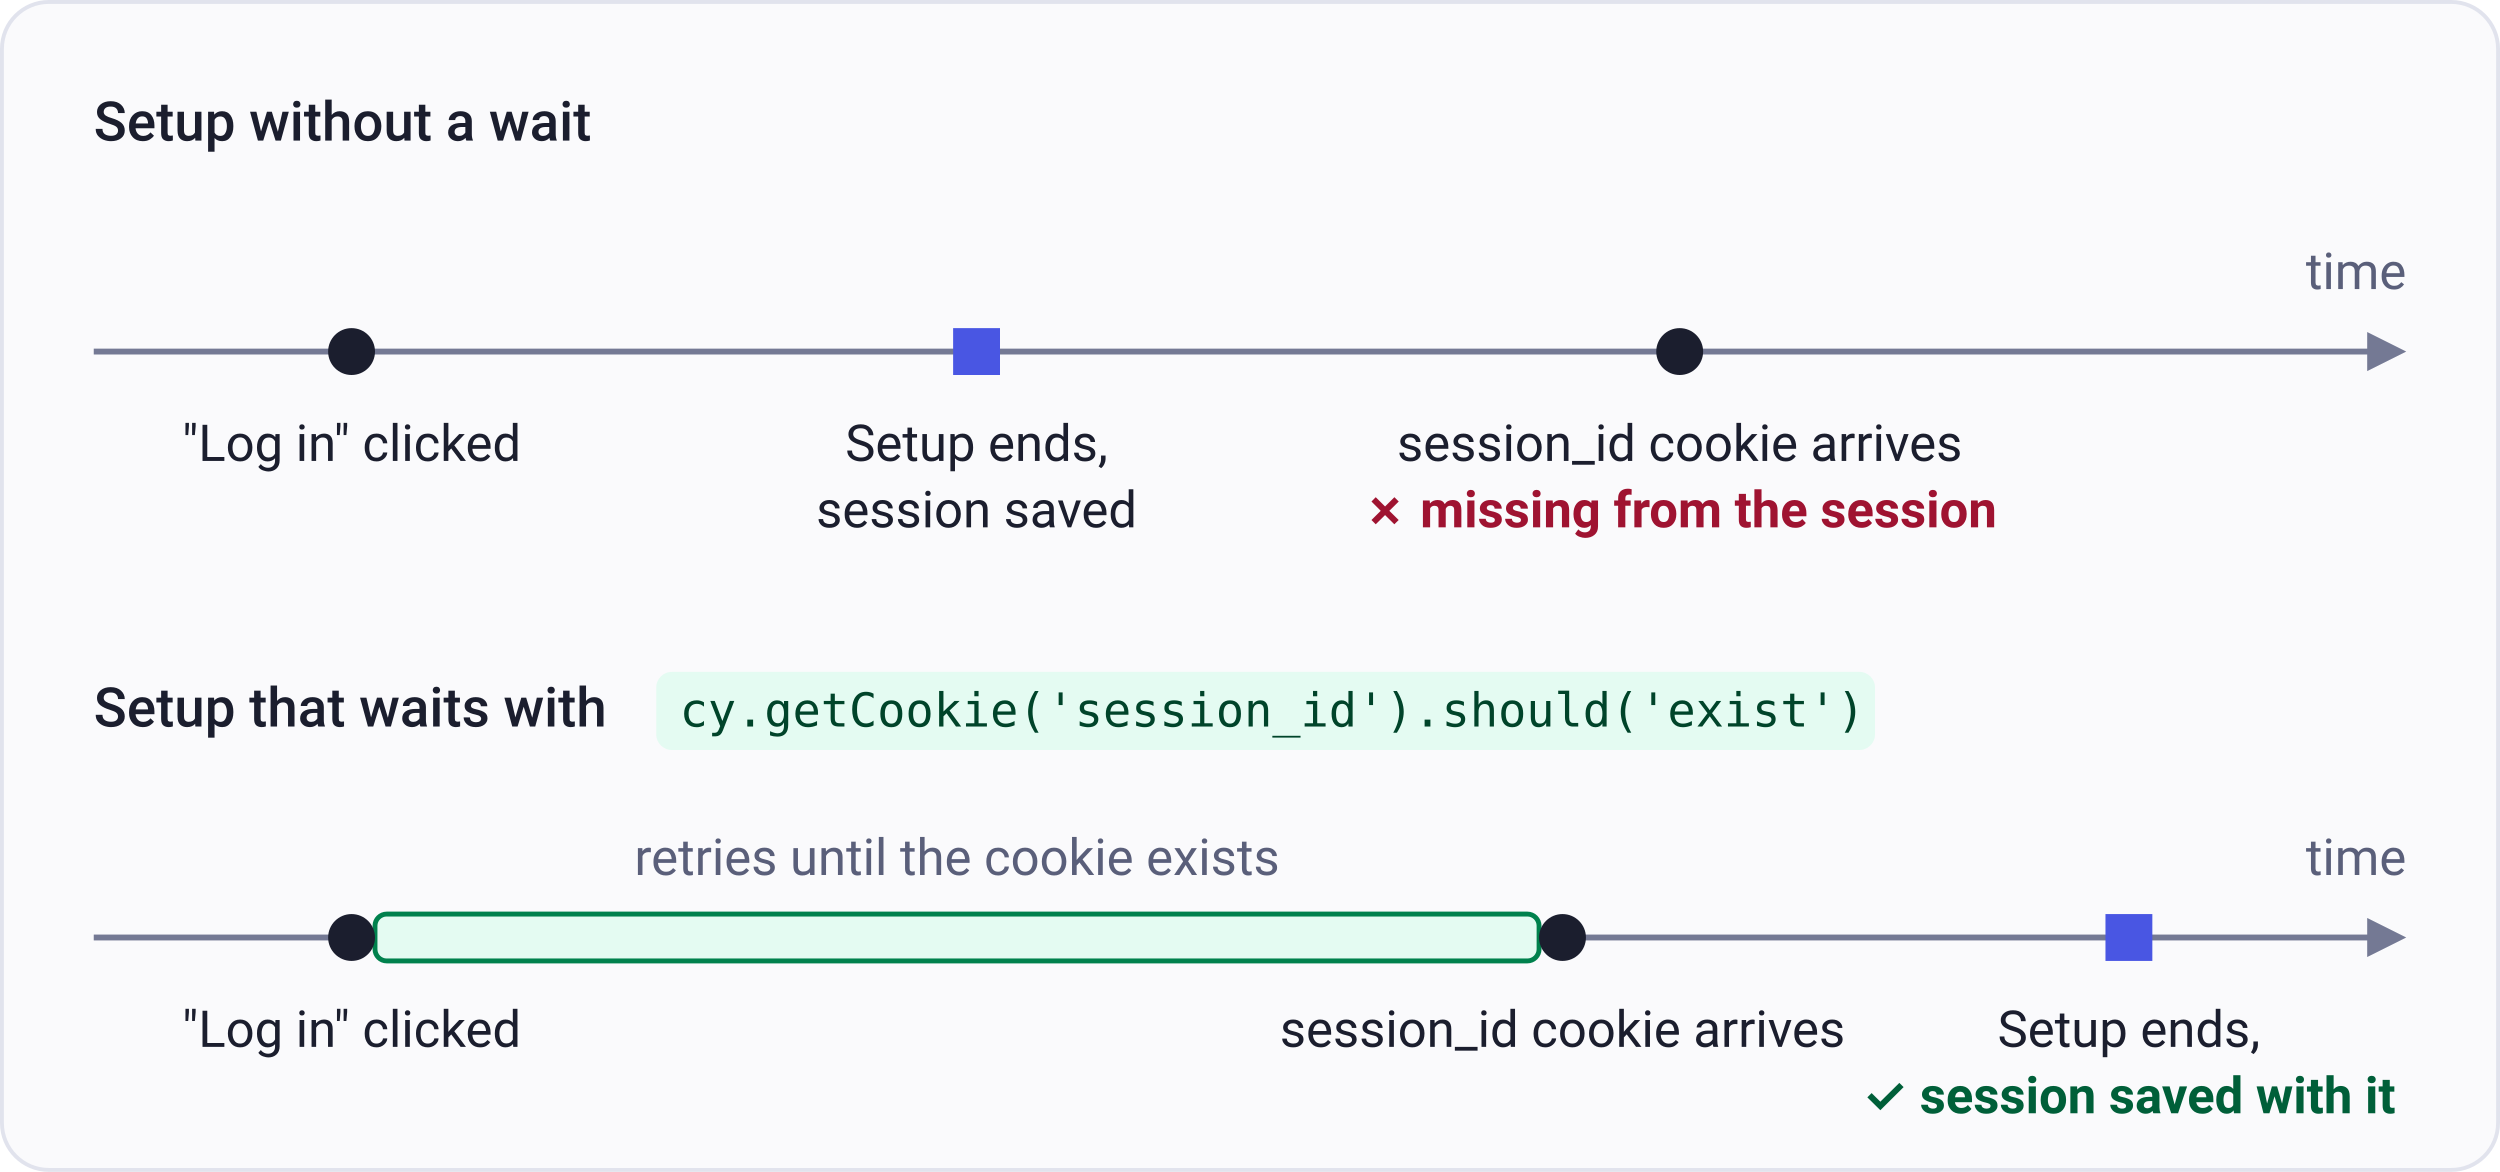
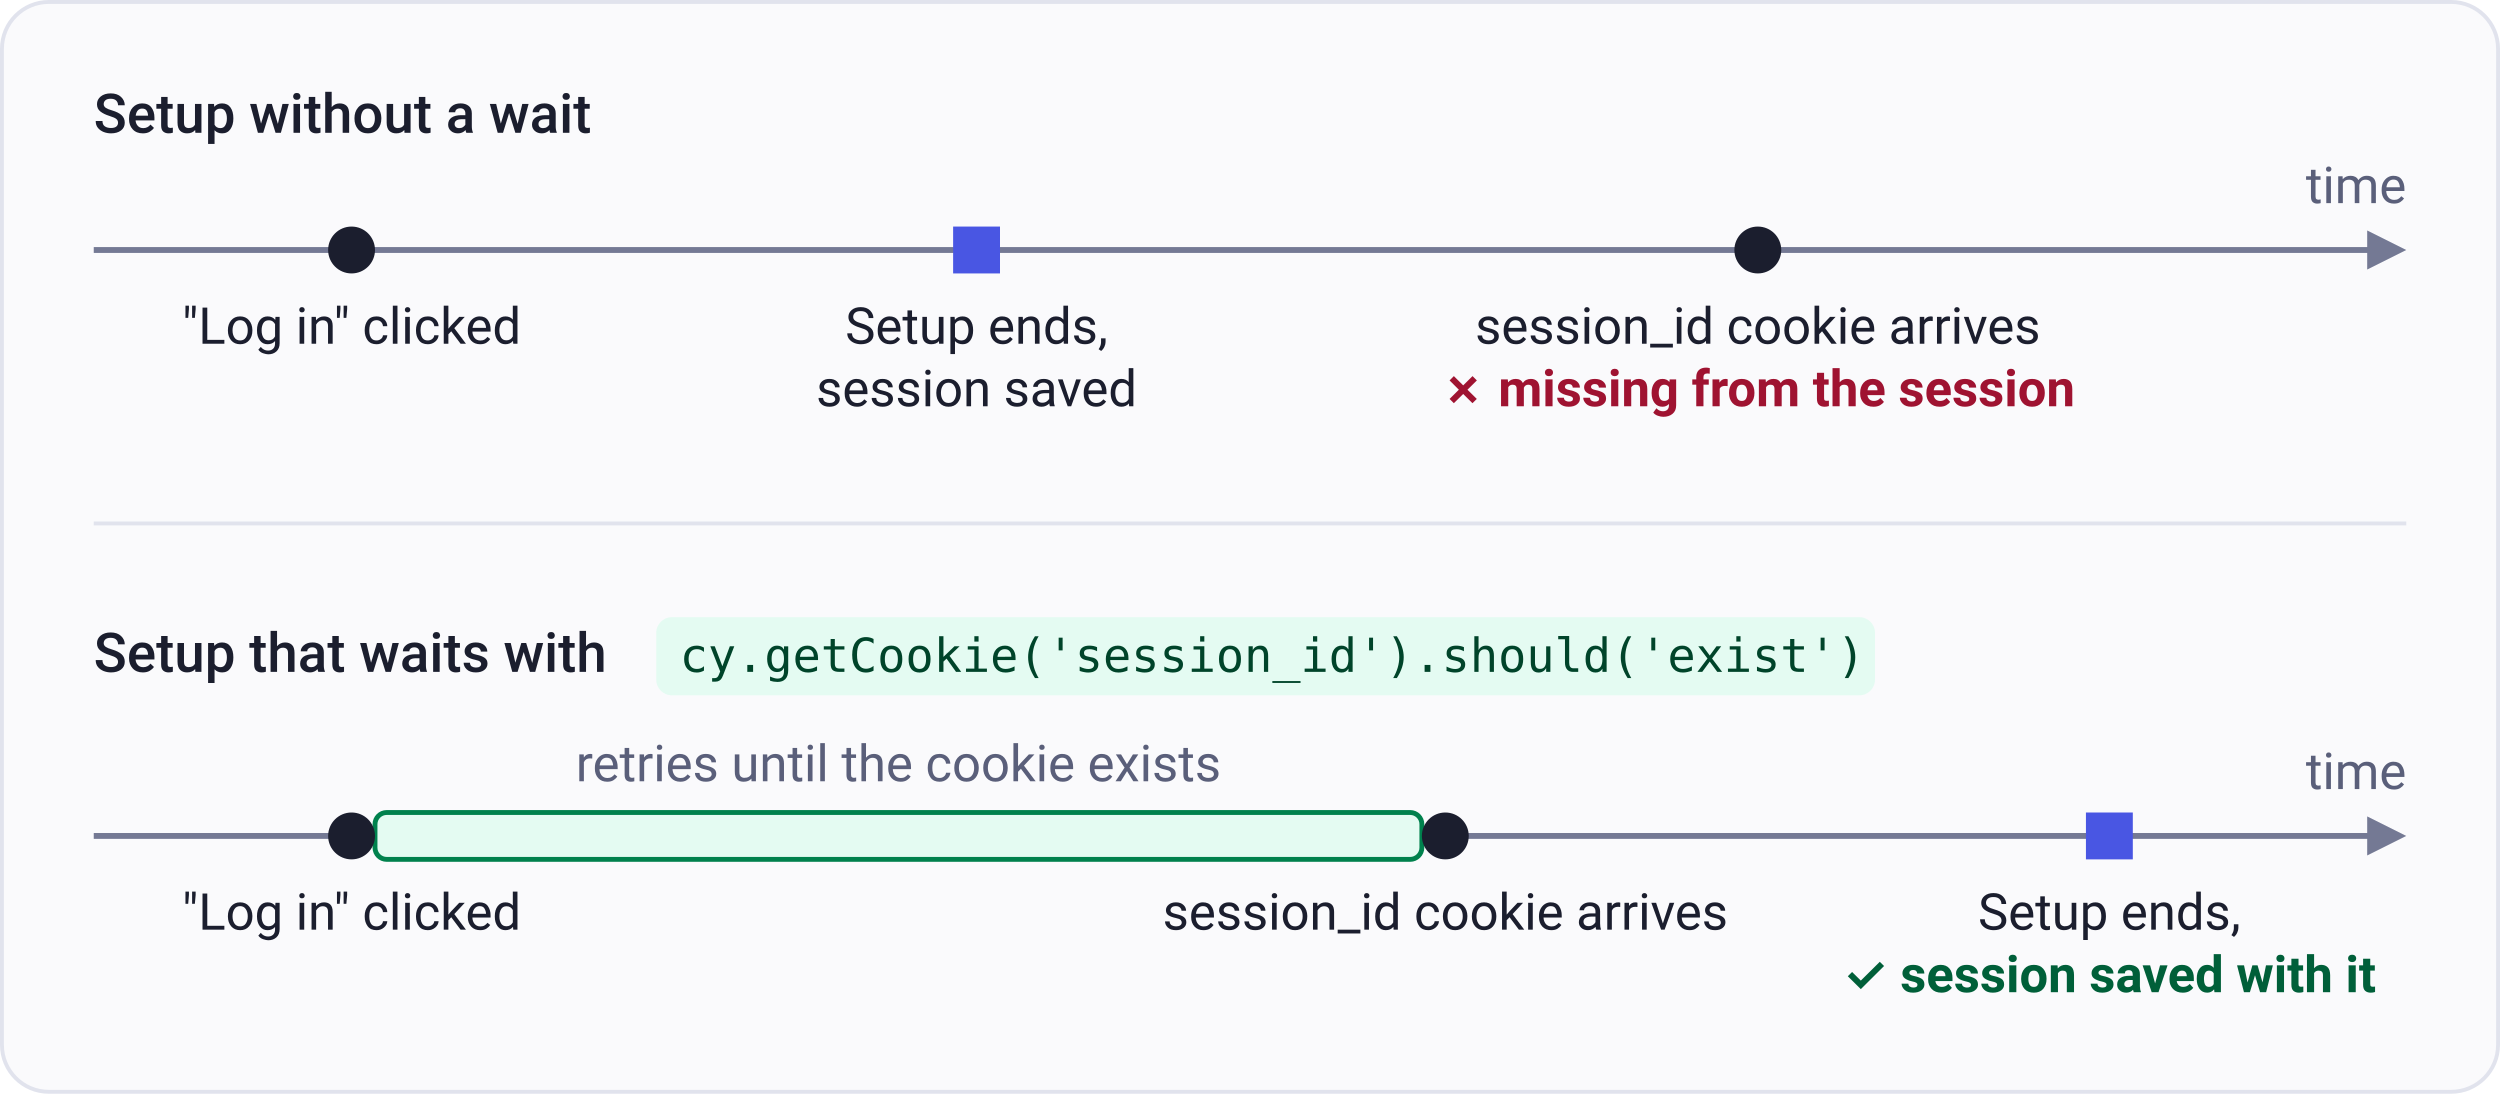
- <svg xmlns="http://www.w3.org/2000/svg" width="640" height="300" viewBox="0 0 640 300" role="img" aria-labelledby="t d">
+ <svg xmlns="http://www.w3.org/2000/svg" width="640" height="280" viewBox="0 0 640 280" role="img" aria-labelledby="t d">
  <style>
  /* Colors are @cypress-design tokens: gray, jade (primary), indigo (secondary), red */
  .card { fill: #FAFAFC; stroke: #E1E3ED; }
+   .divider { fill: none; stroke: #E1E3ED; stroke-width: 1; }
  .h { font: 500 14px Poppins, ui-sans-serif, system-ui, -apple-system, 'Segoe UI', Roboto, Helvetica, Arial, sans-serif; fill: #1B1E2E; }
  .code { font: 500 12px ui-monospace, 'SFMono-Regular', Menlo, Consolas, monospace; fill: #00442A; }
  .code-bg { fill: #E4FBF2; }
  .lbl { font: 13px ui-sans-serif, system-ui, -apple-system, 'Segoe UI', Roboto, Helvetica, Arial, sans-serif; fill: #1B1E2E; }
  .sub { font: 13px ui-sans-serif, system-ui, -apple-system, 'Segoe UI', Roboto, Helvetica, Arial, sans-serif; fill: #5A5F7A; }
  .bad { font: 600 13px ui-sans-serif, system-ui, -apple-system, 'Segoe UI', Roboto, Helvetica, Arial, sans-serif; fill: #9F1331; }
  .good { font: 600 13px ui-sans-serif, system-ui, -apple-system, 'Segoe UI', Roboto, Helvetica, Arial, sans-serif; fill: #005F39; }
  .axis { fill: none; stroke: #747994; stroke-width: 1.5; }
  .head { fill: #747994; }
  .event { fill: #1B1E2E; }
  .save { fill: #4956E3; }
  .wait { fill: #E4FBF2; stroke: #00814D; stroke-width: 1.25; }
</style>
-   <rect class="card" x="0.5" y="0.5" width="639" height="299" rx="12" />
-   <text class="h" x="24" y="36">Setup without a wait</text>
-   <path class="axis" d="M 24 90 H 608" />
-   <path class="head" d="M 616 90 L 606 85 V 95 Z" />
-   <text class="sub" x="616" y="74" text-anchor="end">time</text>
-   <circle class="event" cx="90" cy="90" r="6" />
-   <text class="lbl" x="90" y="118" text-anchor="middle">"Log in" clicked</text>
-   <rect class="save" x="244" y="84" width="12" height="12" />
-   <text class="lbl" x="250" y="118" text-anchor="middle">Setup ends,</text>
-   <text class="lbl" x="250" y="135" text-anchor="middle">session saved</text>
-   <circle class="event" cx="430" cy="90" r="6" />
-   <text class="lbl" x="430" y="118" text-anchor="middle">session_id cookie arrives</text>
-   <text class="bad" x="430" y="135" text-anchor="middle">✗ missing from the session</text>
-   <text class="h" x="24" y="186">Setup that waits with</text>
-   <rect class="code-bg" x="168" y="172" width="312" height="20" rx="4" />
-   <text class="code" x="174" y="186">cy.getCookie('session_id').should('exist')</text>
-   <path class="axis" d="M 24 240 H 608" />
-   <path class="head" d="M 616 240 L 606 235 V 245 Z" />
-   <text class="sub" x="616" y="224" text-anchor="end">time</text>
-   <rect class="wait" x="96" y="234" width="298" height="12" rx="3" />
-   <text class="sub" x="245" y="224" text-anchor="middle">retries until the cookie exists</text>
-   <circle class="event" cx="90" cy="240" r="6" />
-   <text class="lbl" x="90" y="268" text-anchor="middle">"Log in" clicked</text>
-   <circle class="event" cx="400" cy="240" r="6" />
-   <text class="lbl" x="400" y="268" text-anchor="middle">session_id cookie arrives</text>
-   <rect class="save" x="539" y="234" width="12" height="12" />
-   <text class="lbl" x="545" y="268" text-anchor="middle">Setup ends,</text>
-   <text class="good" x="545" y="285" text-anchor="middle">✓ session saved with it</text>
+   <rect class="card" x="0.5" y="0.5" width="639" height="279" rx="12" />
+   <text class="h" x="24" y="34">Setup without a wait</text>
+   <path class="axis" d="M 24 64 H 608" />
+   <path class="head" d="M 616 64 L 606 59 V 69 Z" />
+   <text class="sub" x="616" y="52" text-anchor="end">time</text>
+   <circle class="event" cx="90" cy="64" r="6" />
+   <text class="lbl" x="90" y="88" text-anchor="middle">"Log in" clicked</text>
+   <rect class="save" x="244" y="58" width="12" height="12" />
+   <text class="lbl" x="250" y="88" text-anchor="middle">Setup ends,</text>
+   <text class="lbl" x="250" y="104" text-anchor="middle">session saved</text>
+   <circle class="event" cx="450" cy="64" r="6" />
+   <text class="lbl" x="450" y="88" text-anchor="middle">session_id cookie arrives</text>
+   <text class="bad" x="450" y="104" text-anchor="middle">✗ missing from the session</text>
+   <path class="divider" d="M 24 134 H 616" />
+   <text class="h" x="24" y="172">Setup that waits with</text>
+   <rect class="code-bg" x="168" y="158" width="312" height="20" rx="4" />
+   <text class="code" x="174" y="172">cy.getCookie('session_id').should('exist')</text>
+   <path class="axis" d="M 24 214 H 608" />
+   <path class="head" d="M 616 214 L 606 209 V 219 Z" />
+   <text class="sub" x="616" y="202" text-anchor="end">time</text>
+   <text class="sub" x="230" y="200" text-anchor="middle">retries until the cookie exists</text>
+   <rect class="wait" x="96" y="208" width="268" height="12" rx="3" />
+   <circle class="event" cx="90" cy="214" r="6" />
+   <text class="lbl" x="90" y="238" text-anchor="middle">"Log in" clicked</text>
+   <circle class="event" cx="370" cy="214" r="6" />
+   <text class="lbl" x="370" y="238" text-anchor="middle">session_id cookie arrives</text>
+   <rect class="save" x="534" y="208" width="12" height="12" />
+   <text class="lbl" x="540" y="238" text-anchor="middle">Setup ends,</text>
+   <text class="good" x="540" y="254" text-anchor="middle">✓ session saved with it</text>
</svg>
